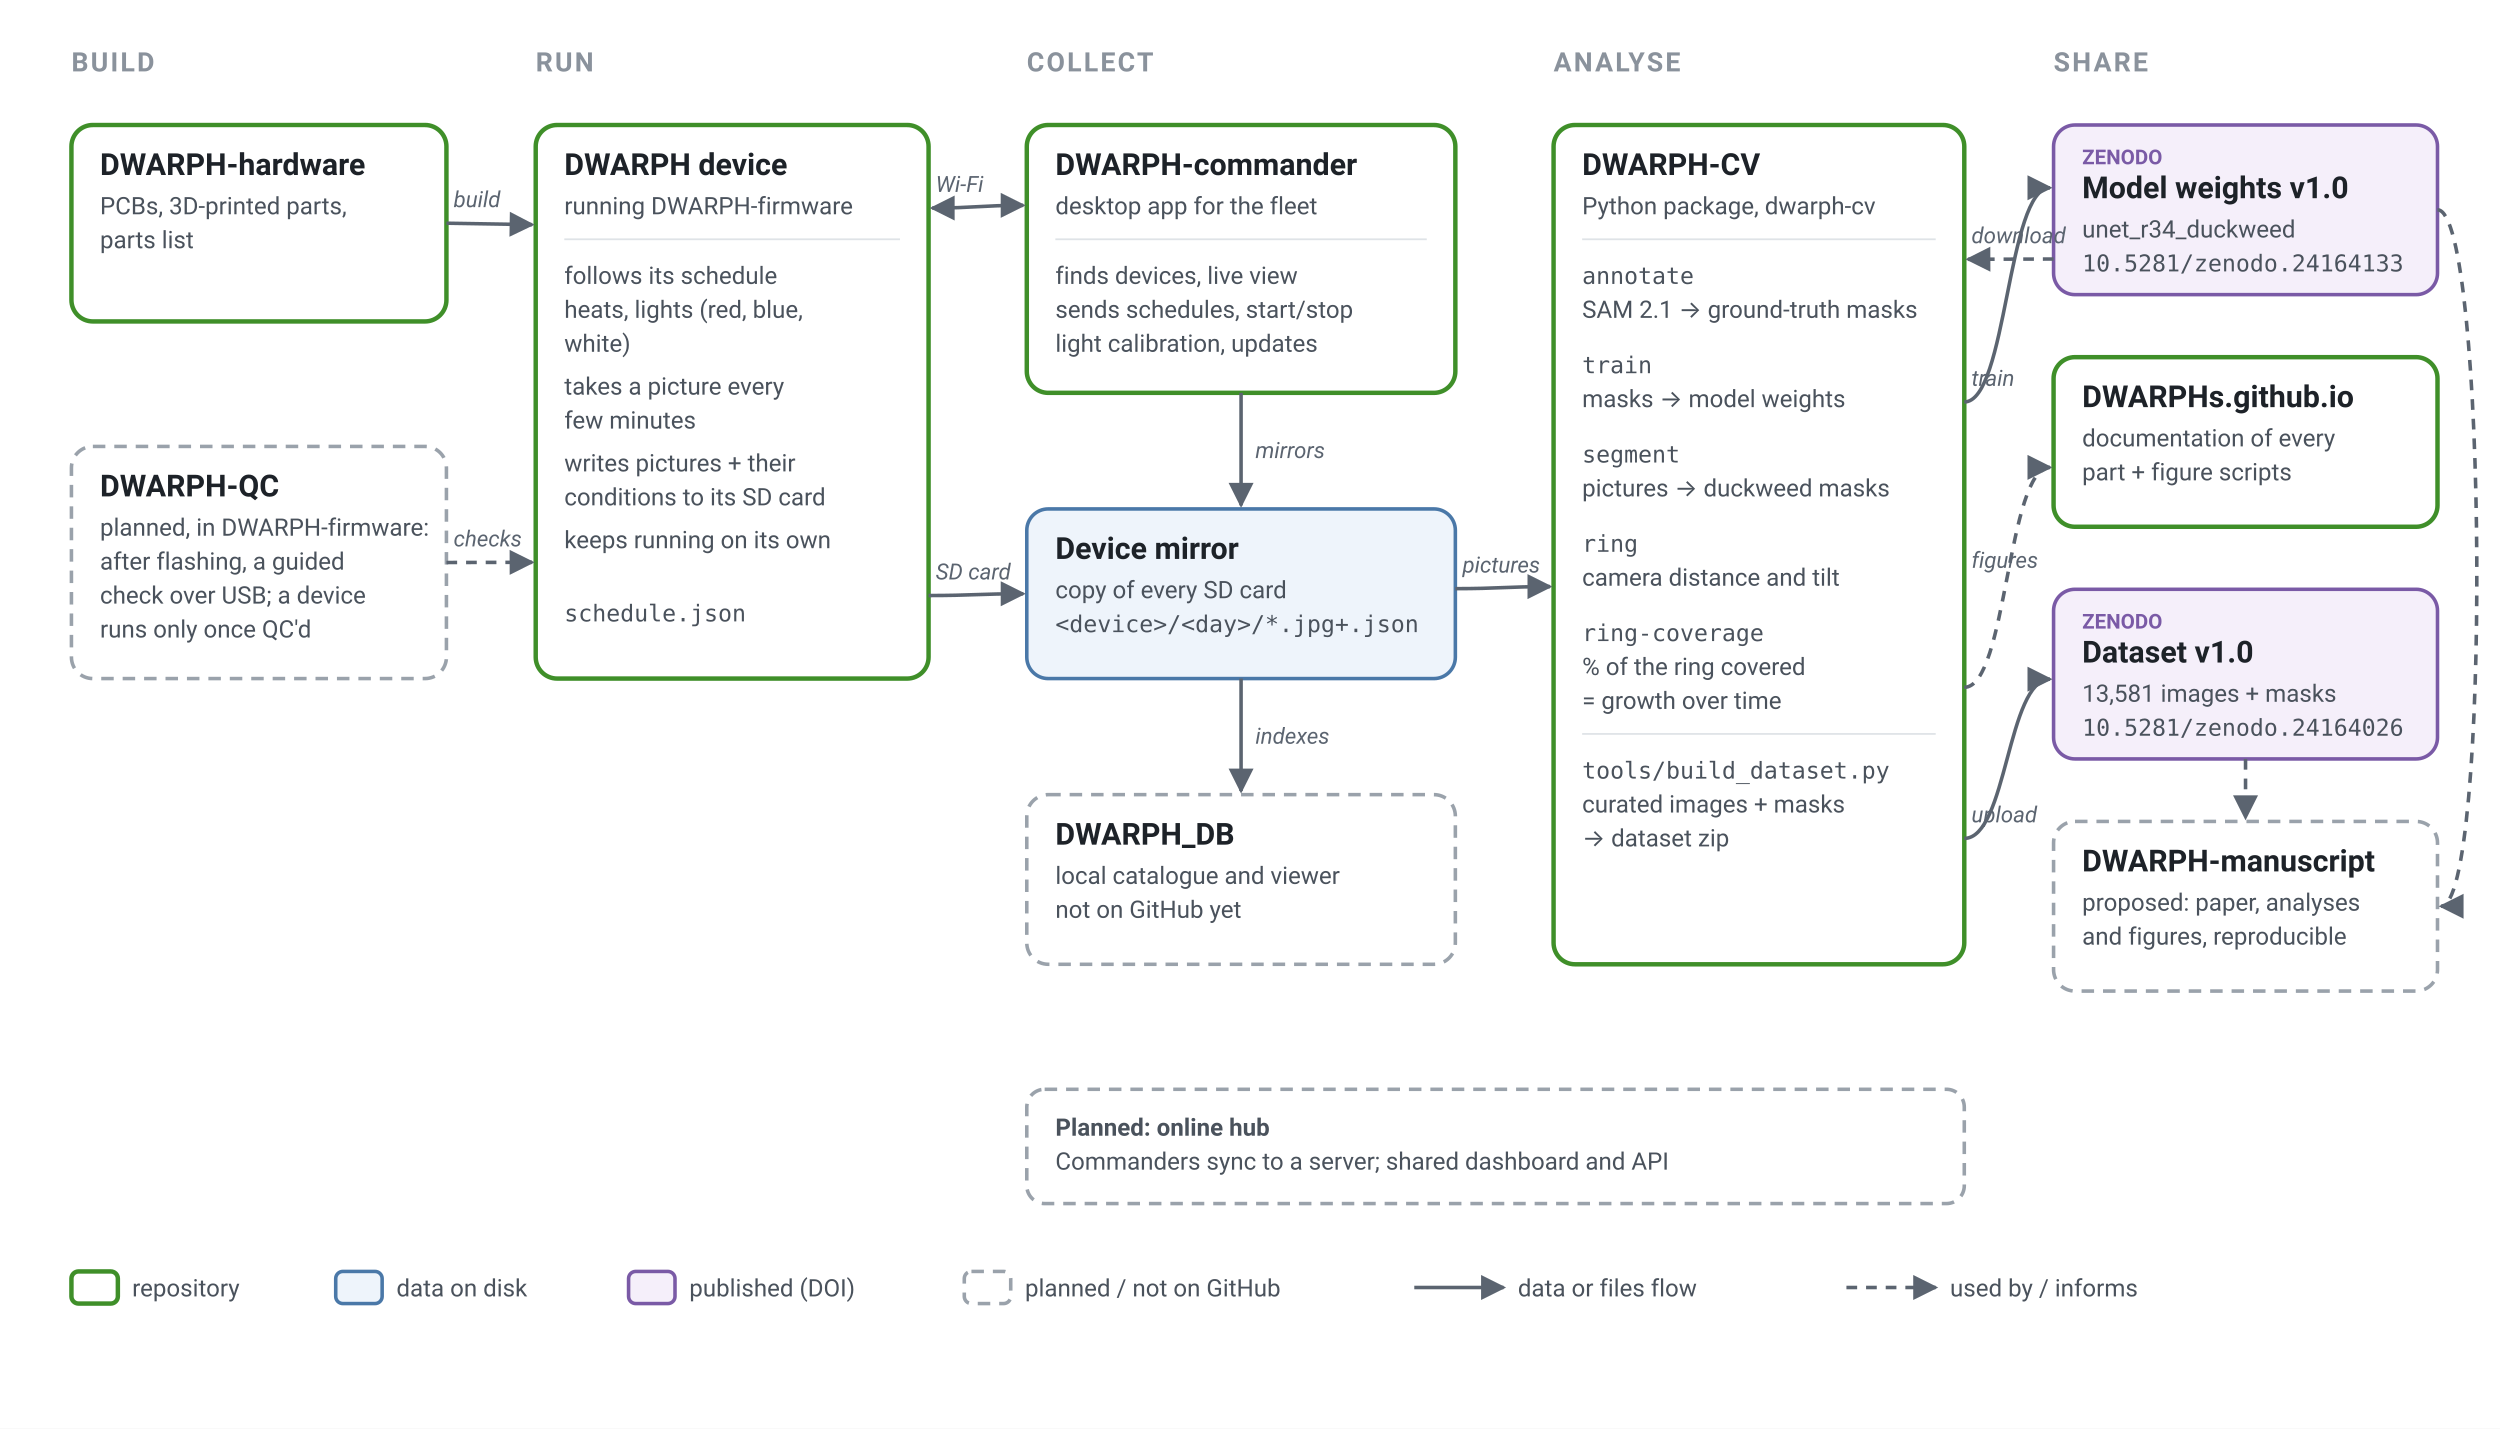
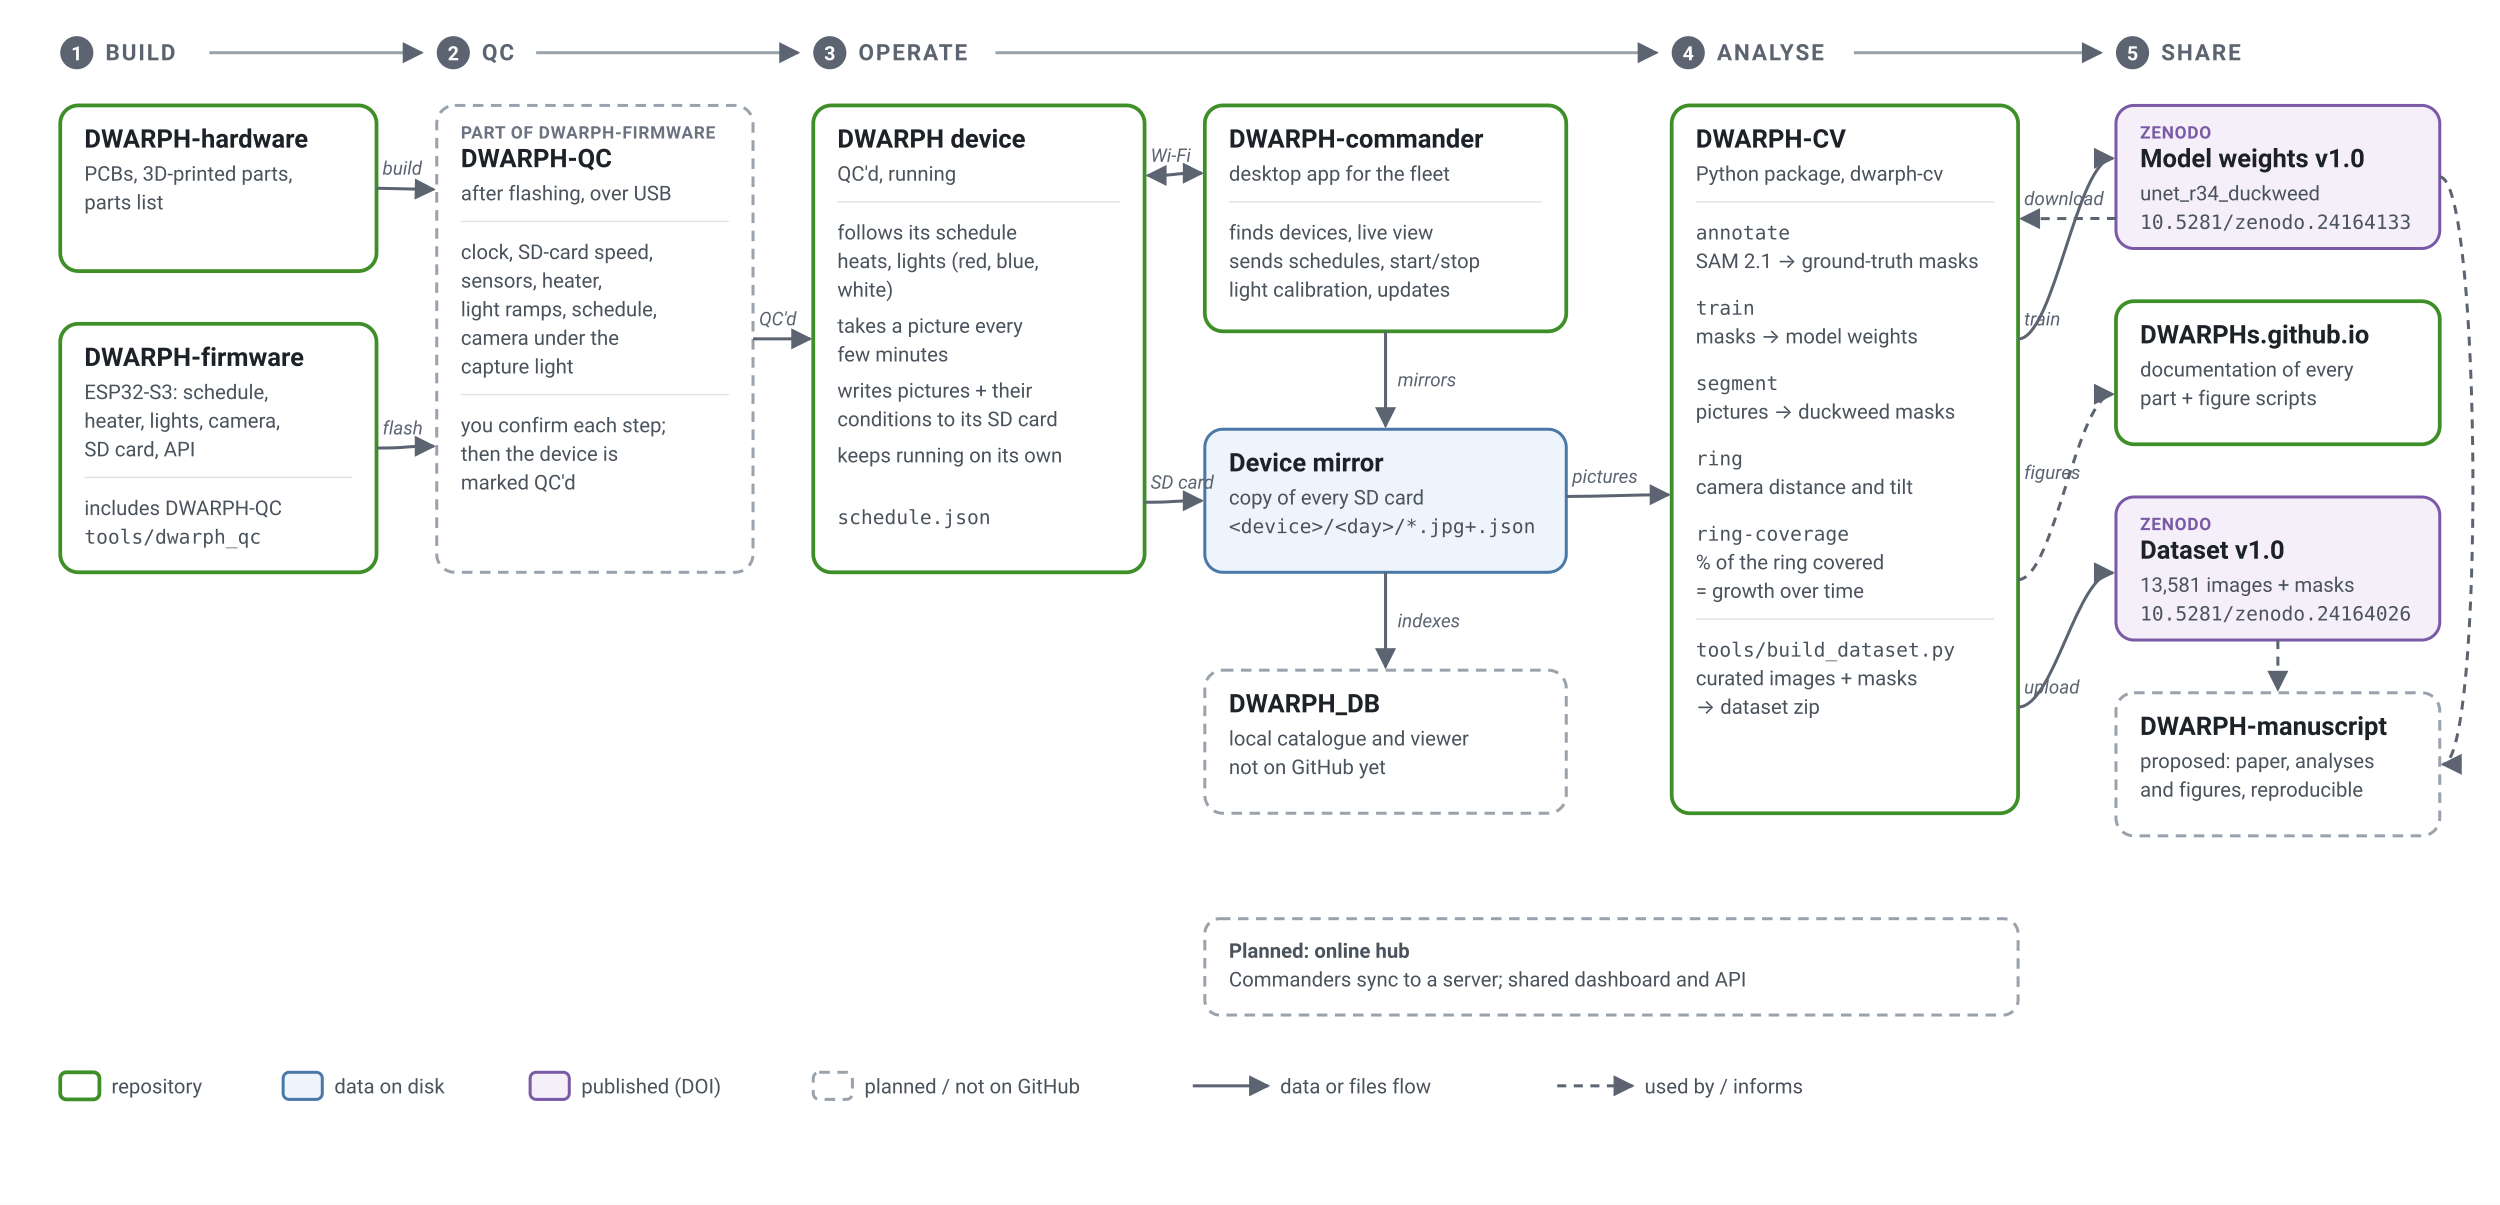
- <svg xmlns="http://www.w3.org/2000/svg" viewBox="0 0 1400 800" width="1400" height="800" font-family="system-ui, -apple-system, 'Segoe UI', Roboto, sans-serif">
+ <svg xmlns="http://www.w3.org/2000/svg" viewBox="0 0 1660 800" width="1660" height="800" font-family="system-ui, -apple-system, 'Segoe UI', Roboto, sans-serif">
  <style>a { cursor: pointer; }</style>
  <defs>
    <marker id="arrow" viewBox="0 0 10 10" refX="9" refY="5" markerWidth="7" markerHeight="7" orient="auto-start-reverse">
      <path d="M0,0 L10,5 L0,10 z" fill="#5b6470" />
    </marker>
    <style>
      .col { font-size: 15px; font-weight: 700; fill: #8a929c; letter-spacing: .08em; }
      .repo { fill: #ffffff; stroke: #3f8f29; stroke-width: 2.5; }
      .data { fill: #eef4fb; stroke: #4a78a8; stroke-width: 2; }
      .published { fill: #f5effa; stroke: #7a5aa6; stroke-width: 2; }
      .planned { fill: #ffffff; stroke: #9aa2ab; stroke-width: 2; stroke-dasharray: 7 5; }
      .old { fill: #f3f4f5; stroke: #c3c8cd; stroke-width: 1.5; }
      .t { font-size: 17px; font-weight: 700; fill: #1d2228; }
      .s { font-size: 13.5px; fill: #4a525c; }
      .b { font-size: 13.5px; fill: #4a525c; font-weight: 700; }
      .m { font-size: 13px; fill: #4a525c; font-family: ui-monospace, 'DejaVu Sans Mono', monospace; }
      .flow { stroke: #5b6470; stroke-width: 2; fill: none; marker-end: url(#arrow); }
      .uses { stroke: #5b6470; stroke-width: 2; fill: none; stroke-dasharray: 6 5; marker-end: url(#arrow); }
      .l { font-size: 12.5px; fill: #5b6470; font-style: italic; }
-       .tag { font-size: 11.5px; font-weight: 700; fill: #7a5aa6; }
+       .tag { font-size: 11.5px; font-weight: 700; fill: #7a5aa6; letter-spacing: .04em; }
+       .tag-repo { fill: #3f8f29; }
+       .tag-planned { fill: #6b7280; }
+       .phase { font-size: 15px; font-weight: 700; fill: #5b6470; letter-spacing: .08em; }
+       .phase-n { font-size: 13px; font-weight: 700; fill: #ffffff; }
+       .phase-arrow { stroke: #9aa2ab; stroke-width: 2; fill: none; marker-end: url(#arrow); }
      .rule { stroke: #dfe3e7; }
      a rect { transition: stroke-width .15s; }
      a:hover rect, a:focus rect { stroke-width: 4; }
      a:hover .t, a:focus .t { text-decoration: underline; }
    </style>
  </defs>
-   <rect width="1400" height="800" fill="#ffffff" />
-   <text class="col" x="40" y="40">BUILD</text>
-   <text class="col" x="300" y="40">RUN</text>
-   <text class="col" x="575" y="40">COLLECT</text>
-   <text class="col" x="870" y="40">ANALYSE</text>
-   <text class="col" x="1150" y="40">SHARE</text>
+   <rect width="1660" height="800" fill="#ffffff" />
+   <circle cx="51" cy="35" r="11" fill="#5b6470" />
+   <text class="phase-n" x="51" y="40" text-anchor="middle">1</text>
+   <text class="phase" x="70" y="40">BUILD</text>
+   <path class="phase-arrow" d="M139,35 L280,35" />
+   <circle cx="301" cy="35" r="11" fill="#5b6470" />
+   <text class="phase-n" x="301" y="40" text-anchor="middle">2</text>
+   <text class="phase" x="320" y="40">QC</text>
+   <path class="phase-arrow" d="M356,35 L530,35" />
+   <circle cx="551" cy="35" r="11" fill="#5b6470" />
+   <text class="phase-n" x="551" y="40" text-anchor="middle">3</text>
+   <text class="phase" x="570" y="40">OPERATE</text>
+   <path class="phase-arrow" d="M661,35 L1100,35" />
+   <circle cx="1121" cy="35" r="11" fill="#5b6470" />
+   <text class="phase-n" x="1121" y="40" text-anchor="middle">4</text>
+   <text class="phase" x="1140" y="40">ANALYSE</text>
+   <path class="phase-arrow" d="M1231,35 L1395,35" />
+   <circle cx="1416" cy="35" r="11" fill="#5b6470" />
+   <text class="phase-n" x="1416" y="40" text-anchor="middle">5</text>
+   <text class="phase" x="1435" y="40">SHARE</text>
  <a href="https://github.com/DWARPHs/DWARPH-hardware" target="_blank" rel="noopener">
    <rect class="repo" x="40" y="70" width="210" height="110" rx="12" />
    <text class="t" x="56" y="98">DWARPH-hardware</text>
    <text class="s" x="56" y="120">PCBs, 3D-printed parts,</text>
    <text class="s" x="56" y="139">parts list</text>
  </a>
+   <a href="https://github.com/DWARPHs/DWARPH-firmware" target="_blank" rel="noopener">
+     <rect class="repo" x="40" y="215" width="210" height="165" rx="12" />
+     <text class="t" x="56" y="243">DWARPH-firmware</text>
+     <text class="s" x="56" y="265">ESP32-S3: schedule,</text>
+     <text class="s" x="56" y="284">heater, lights, camera,</text>
+     <text class="s" x="56" y="303">SD card, API</text>
+     <line class="rule" x1="56" y1="317" x2="234" y2="317" />
+     <text class="s" x="56" y="342">includes DWARPH-QC</text>
+     <text class="m" x="56" y="361">tools/dwarph_qc</text>
+   </a>
  <a href="https://github.com/DWARPHs/DWARPH-firmware/tree/dwarph-qc/tools/dwarph_qc" target="_blank" rel="noopener">
-     <rect class="planned" x="40" y="250" width="210" height="130" rx="12" />
-     <text class="t" x="56" y="278">DWARPH-QC</text>
-     <text class="s" x="56" y="300">planned, in DWARPH-firmware:</text>
-     <text class="s" x="56" y="319">after flashing, a guided</text>
-     <text class="s" x="56" y="338">check over USB; a device</text>
-     <text class="s" x="56" y="357">runs only once QC'd</text>
-   </a>
-   <a href="https://github.com/DWARPHs/DWARPH-firmware" target="_blank" rel="noopener">
-     <rect class="repo" x="300" y="70" width="220" height="310" rx="12" />
-     <text class="t" x="316" y="98">DWARPH device</text>
-     <text class="s" x="316" y="120">running DWARPH-firmware</text>
-     <line class="rule" x1="316" y1="134" x2="504" y2="134" />
-     <text class="s" x="316" y="159">follows its schedule</text>
-     <text class="s" x="316" y="178">heats, lights (red, blue,</text>
-     <text class="s" x="316" y="197">white)</text>
-     <text class="s" x="316" y="221">takes a picture every</text>
-     <text class="s" x="316" y="240">few minutes</text>
-     <text class="s" x="316" y="264">writes pictures + their</text>
-     <text class="s" x="316" y="283">conditions to its SD card</text>
-     <text class="s" x="316" y="307">keeps running on its own</text>
-     <text class="m" x="316" y="348">schedule.json</text>
-   </a>
+     <rect class="planned" x="290" y="70" width="210" height="310" rx="12" />
+     <text class="tag tag-planned" x="306" y="92">PART OF DWARPH-FIRMWARE</text>
+     <text class="t" x="306" y="111">DWARPH-QC</text>
+     <text class="s" x="306" y="133">after flashing, over USB</text>
+     <line class="rule" x1="306" y1="147" x2="484" y2="147" />
+     <text class="s" x="306" y="172">clock, SD-card speed,</text>
+     <text class="s" x="306" y="191">sensors, heater,</text>
+     <text class="s" x="306" y="210">light ramps, schedule,</text>
+     <text class="s" x="306" y="229">camera under the</text>
+     <text class="s" x="306" y="248">capture light</text>
+     <line class="rule" x1="306" y1="262" x2="484" y2="262" />
+     <text class="s" x="306" y="287">you confirm each step;</text>
+     <text class="s" x="306" y="306">then the device is</text>
+     <text class="s" x="306" y="325">marked QC'd</text>
+   </a>
+   <rect class="repo" x="540" y="70" width="220" height="310" rx="12" />
+   <text class="t" x="556" y="98">DWARPH device</text>
+   <text class="s" x="556" y="120">QC'd, running</text>
+   <line class="rule" x1="556" y1="134" x2="744" y2="134" />
+   <text class="s" x="556" y="159">follows its schedule</text>
+   <text class="s" x="556" y="178">heats, lights (red, blue,</text>
+   <text class="s" x="556" y="197">white)</text>
+   <text class="s" x="556" y="221">takes a picture every</text>
+   <text class="s" x="556" y="240">few minutes</text>
+   <text class="s" x="556" y="264">writes pictures + their</text>
+   <text class="s" x="556" y="283">conditions to its SD card</text>
+   <text class="s" x="556" y="307">keeps running on its own</text>
+   <text class="m" x="556" y="348">schedule.json</text>
  <a href="https://github.com/DWARPHs/DWARPH-commander" target="_blank" rel="noopener">
-     <rect class="repo" x="575" y="70" width="240" height="150" rx="12" />
-     <text class="t" x="591" y="98">DWARPH-commander</text>
-     <text class="s" x="591" y="120">desktop app for the fleet</text>
-     <line class="rule" x1="591" y1="134" x2="799" y2="134" />
-     <text class="s" x="591" y="159">finds devices, live view</text>
-     <text class="s" x="591" y="178">sends schedules, start/stop</text>
-     <text class="s" x="591" y="197">light calibration, updates</text>
-   </a>
-   <rect class="data" x="575" y="285" width="240" height="95" rx="12" />
-   <text class="t" x="591" y="313">Device mirror</text>
-   <text class="s" x="591" y="335">copy of every SD card</text>
-   <text class="m" x="591" y="354">&lt;device&gt;/&lt;day&gt;/*.jpg+.json</text>
-   <rect class="planned" x="575" y="445" width="240" height="95" rx="12" />
-   <text class="t" x="591" y="473">DWARPH_DB</text>
-   <text class="s" x="591" y="495">local catalogue and viewer</text>
-   <text class="s" x="591" y="514">not on GitHub yet</text>
+     <rect class="repo" x="800" y="70" width="240" height="150" rx="12" />
+     <text class="t" x="816" y="98">DWARPH-commander</text>
+     <text class="s" x="816" y="120">desktop app for the fleet</text>
+     <line class="rule" x1="816" y1="134" x2="1024" y2="134" />
+     <text class="s" x="816" y="159">finds devices, live view</text>
+     <text class="s" x="816" y="178">sends schedules, start/stop</text>
+     <text class="s" x="816" y="197">light calibration, updates</text>
+   </a>
+   <rect class="data" x="800" y="285" width="240" height="95" rx="12" />
+   <text class="t" x="816" y="313">Device mirror</text>
+   <text class="s" x="816" y="335">copy of every SD card</text>
+   <text class="m" x="816" y="354">&lt;device&gt;/&lt;day&gt;/*.jpg+.json</text>
+   <rect class="planned" x="800" y="445" width="240" height="95" rx="12" />
+   <text class="t" x="816" y="473">DWARPH_DB</text>
+   <text class="s" x="816" y="495">local catalogue and viewer</text>
+   <text class="s" x="816" y="514">not on GitHub yet</text>
  <a href="https://github.com/DWARPHs/DWARPH-CV" target="_blank" rel="noopener">
-     <rect class="repo" x="870" y="70" width="230" height="470" rx="12" />
-     <text class="t" x="886" y="98">DWARPH-CV</text>
-     <text class="s" x="886" y="120">Python package, dwarph-cv</text>
-     <line class="rule" x1="886" y1="134" x2="1084" y2="134" />
-     <text class="m" x="886" y="159">annotate</text>
-     <text class="s" x="886" y="178">SAM 2.1 → ground-truth masks</text>
-     <text class="m" x="886" y="209">train</text>
-     <text class="s" x="886" y="228">masks → model weights</text>
-     <text class="m" x="886" y="259">segment</text>
-     <text class="s" x="886" y="278">pictures → duckweed masks</text>
-     <text class="m" x="886" y="309">ring</text>
-     <text class="s" x="886" y="328">camera distance and tilt</text>
-     <text class="m" x="886" y="359">ring-coverage</text>
-     <text class="s" x="886" y="378">% of the ring covered</text>
-     <text class="s" x="886" y="397">= growth over time</text>
-     <line class="rule" x1="886" y1="411" x2="1084" y2="411" />
-     <text class="m" x="886" y="436">tools/build_dataset.py</text>
-     <text class="s" x="886" y="455">curated images + masks</text>
-     <text class="s" x="886" y="474">→ dataset zip</text>
+     <rect class="repo" x="1110" y="70" width="230" height="470" rx="12" />
+     <text class="t" x="1126" y="98">DWARPH-CV</text>
+     <text class="s" x="1126" y="120">Python package, dwarph-cv</text>
+     <line class="rule" x1="1126" y1="134" x2="1324" y2="134" />
+     <text class="m" x="1126" y="159">annotate</text>
+     <text class="s" x="1126" y="178">SAM 2.1 → ground-truth masks</text>
+     <text class="m" x="1126" y="209">train</text>
+     <text class="s" x="1126" y="228">masks → model weights</text>
+     <text class="m" x="1126" y="259">segment</text>
+     <text class="s" x="1126" y="278">pictures → duckweed masks</text>
+     <text class="m" x="1126" y="309">ring</text>
+     <text class="s" x="1126" y="328">camera distance and tilt</text>
+     <text class="m" x="1126" y="359">ring-coverage</text>
+     <text class="s" x="1126" y="378">% of the ring covered</text>
+     <text class="s" x="1126" y="397">= growth over time</text>
+     <line class="rule" x1="1126" y1="411" x2="1324" y2="411" />
+     <text class="m" x="1126" y="436">tools/build_dataset.py</text>
+     <text class="s" x="1126" y="455">curated images + masks</text>
+     <text class="s" x="1126" y="474">→ dataset zip</text>
  </a>
  <a href="https://doi.org/10.5281/zenodo.24164133" target="_blank" rel="noopener">
-     <rect class="published" x="1150" y="70" width="215" height="95" rx="12" />
-     <text class="tag" x="1166" y="92">ZENODO</text>
-     <text class="t" x="1166" y="111">Model weights v1.0</text>
-     <text class="s" x="1166" y="133">unet_r34_duckweed</text>
-     <text class="m" x="1166" y="152">10.5281/zenodo.24164133</text>
+     <rect class="published" x="1405" y="70" width="215" height="95" rx="12" />
+     <text class="tag" x="1421" y="92">ZENODO</text>
+     <text class="t" x="1421" y="111">Model weights v1.0</text>
+     <text class="s" x="1421" y="133">unet_r34_duckweed</text>
+     <text class="m" x="1421" y="152">10.5281/zenodo.24164133</text>
  </a>
  <a href="https://github.com/DWARPHs/DWARPHs.github.io" target="_blank" rel="noopener">
-     <rect class="repo" x="1150" y="200" width="215" height="95" rx="12" />
-     <text class="t" x="1166" y="228">DWARPHs.github.io</text>
-     <text class="s" x="1166" y="250">documentation of every</text>
-     <text class="s" x="1166" y="269">part + figure scripts</text>
+     <rect class="repo" x="1405" y="200" width="215" height="95" rx="12" />
+     <text class="t" x="1421" y="228">DWARPHs.github.io</text>
+     <text class="s" x="1421" y="250">documentation of every</text>
+     <text class="s" x="1421" y="269">part + figure scripts</text>
  </a>
  <a href="https://doi.org/10.5281/zenodo.24164026" target="_blank" rel="noopener">
-     <rect class="published" x="1150" y="330" width="215" height="95" rx="12" />
-     <text class="tag" x="1166" y="352">ZENODO</text>
-     <text class="t" x="1166" y="371">Dataset v1.0</text>
-     <text class="s" x="1166" y="393">13,581 images + masks</text>
-     <text class="m" x="1166" y="412">10.5281/zenodo.24164026</text>
-   </a>
-   <rect class="planned" x="1150" y="460" width="215" height="95" rx="12" />
-   <text class="t" x="1166" y="488">DWARPH-manuscript</text>
-   <text class="s" x="1166" y="510">proposed: paper, analyses</text>
-   <text class="s" x="1166" y="529">and figures, reproducible</text>
-   <rect class="planned" x="575" y="610" width="525" height="64" rx="10" />
-   <text class="b" x="591" y="636">Planned: online hub</text>
-   <text class="s" x="591" y="655">Commanders sync to a server; shared dashboard and API</text>
-   <path class="flow" d="M250,125 L298,125.8" />
+     <rect class="published" x="1405" y="330" width="215" height="95" rx="12" />
+     <text class="tag" x="1421" y="352">ZENODO</text>
+     <text class="t" x="1421" y="371">Dataset v1.0</text>
+     <text class="s" x="1421" y="393">13,581 images + masks</text>
+     <text class="m" x="1421" y="412">10.5281/zenodo.24164026</text>
+   </a>
+   <rect class="planned" x="1405" y="460" width="215" height="95" rx="12" />
+   <text class="t" x="1421" y="488">DWARPH-manuscript</text>
+   <text class="s" x="1421" y="510">proposed: paper, analyses</text>
+   <text class="s" x="1421" y="529">and figures, reproducible</text>
+   <rect class="planned" x="800" y="610" width="540" height="64" rx="10" />
+   <text class="b" x="816" y="636">Planned: online hub</text>
+   <text class="s" x="816" y="655">Commanders sync to a server; shared dashboard and API</text>
+   <path class="flow" d="M250,125 L288,125.8" />
  <text class="l" x="254" y="116">build</text>
-   <path class="uses" d="M250,315 L298,314.9" />
-   <text class="l" x="254" y="306">checks</text>
-   <path class="flow" d="M522,116.5 C546,116.5 549,115 573,115" marker-start="url(#arrow)" />
-   <text class="l" x="524" y="107.5">Wi-Fi</text>
-   <path class="flow" d="M520,333.5 C544,333.5 549,332.5 573,332.5" />
-   <text class="l" x="524" y="324.5">SD card</text>
-   <path class="flow" d="M695,220 L695,283" />
-   <text class="l" x="703" y="256.5">mirrors</text>
-   <path class="flow" d="M695,380 L695,443" />
-   <text class="l" x="703" y="416.5">indexes</text>
-   <path class="flow" d="M815,329.65 C839,329.65 844,328.5 868,328.5" />
-   <text class="l" x="819" y="320.65">pictures</text>
-   <path class="flow" d="M1100,225.1 C1124,225.1 1124,105.15 1148,105.15" />
-   <text class="l" x="1104" y="216.1">train</text>
-   <path class="uses" d="M1150,145.05 L1102,145.2" />
-   <text class="l" x="1104" y="136.2">download</text>
-   <path class="uses" d="M1100,384.9 C1124,384.9 1124,261.75 1148,261.75" />
-   <text class="l" x="1104" y="318">figures</text>
-   <path class="flow" d="M1100,469.5 C1124,469.5 1124,380.35 1148,380.35" />
-   <text class="l" x="1104" y="460.5">upload</text>
-   <path class="uses" d="M1257.5,425 L1257.5,458" />
-   <path class="uses" d="M1365,117.5 C1393,117.5 1395,507.5 1367,507.5" />
+   <path class="flow" d="M250,297.5 C274,297.5 264,296.3 288,296.3" />
+   <text class="l" x="254" y="288.5">flash</text>
+   <path class="flow" d="M500,225 L538,225" />
+   <text class="l" x="504" y="216">QC'd</text>
+   <path class="flow" d="M762,116.5 C786,116.5 774,115 798,115" marker-start="url(#arrow)" />
+   <text class="l" x="764" y="107.5">Wi-Fi</text>
+   <path class="flow" d="M760,333.5 C784,333.5 774,332.5 798,332.5" />
+   <text class="l" x="764" y="324.5">SD card</text>
+   <path class="flow" d="M920,220 L920,283" />
+   <text class="l" x="928" y="256.5">mirrors</text>
+   <path class="flow" d="M920,380 L920,443" />
+   <text class="l" x="928" y="416.5">indexes</text>
+   <path class="flow" d="M1040,329.65 C1064,329.65 1084,328.5 1108,328.5" />
+   <text class="l" x="1044" y="320.65">pictures</text>
+   <path class="flow" d="M1340,225.1 C1364,225.1 1379,105.15 1403,105.15" />
+   <text class="l" x="1344" y="216.1">train</text>
+   <path class="uses" d="M1405,145.05 L1342,145.2" />
+   <text class="l" x="1344" y="136.2">download</text>
+   <path class="uses" d="M1340,384.9 C1364,384.9 1379,261.75 1403,261.75" />
+   <text class="l" x="1344" y="318">figures</text>
+   <path class="flow" d="M1340,469.5 C1364,469.5 1379,380.35 1403,380.35" />
+   <text class="l" x="1344" y="460.5">upload</text>
+   <path class="uses" d="M1512.5,425 L1512.5,458" />
+   <path class="uses" d="M1620,117.5 C1648,117.5 1650,507.5 1622,507.5" />
  <g transform="translate(40,712)">
    <rect class="repo" x="0" y="0" width="26" height="18" rx="4" />
    <text class="s" x="34" y="14">repository</text>
    <rect class="data" x="148" y="0" width="26" height="18" rx="4" />
    <text class="s" x="182" y="14">data on disk</text>
    <rect class="published" x="312" y="0" width="26" height="18" rx="4" />
    <text class="s" x="346" y="14">published (DOI)</text>
    <rect class="planned" x="500" y="0" width="26" height="18" rx="4" />
    <text class="s" x="534" y="14">planned / not on GitHub</text>
    <path class="flow" d="M752,9 L802,9" />
    <text class="s" x="810" y="14">data or files flow</text>
    <path class="uses" d="M994,9 L1044,9" />
    <text class="s" x="1052" y="14">used by / informs</text>
  </g>
</svg>
